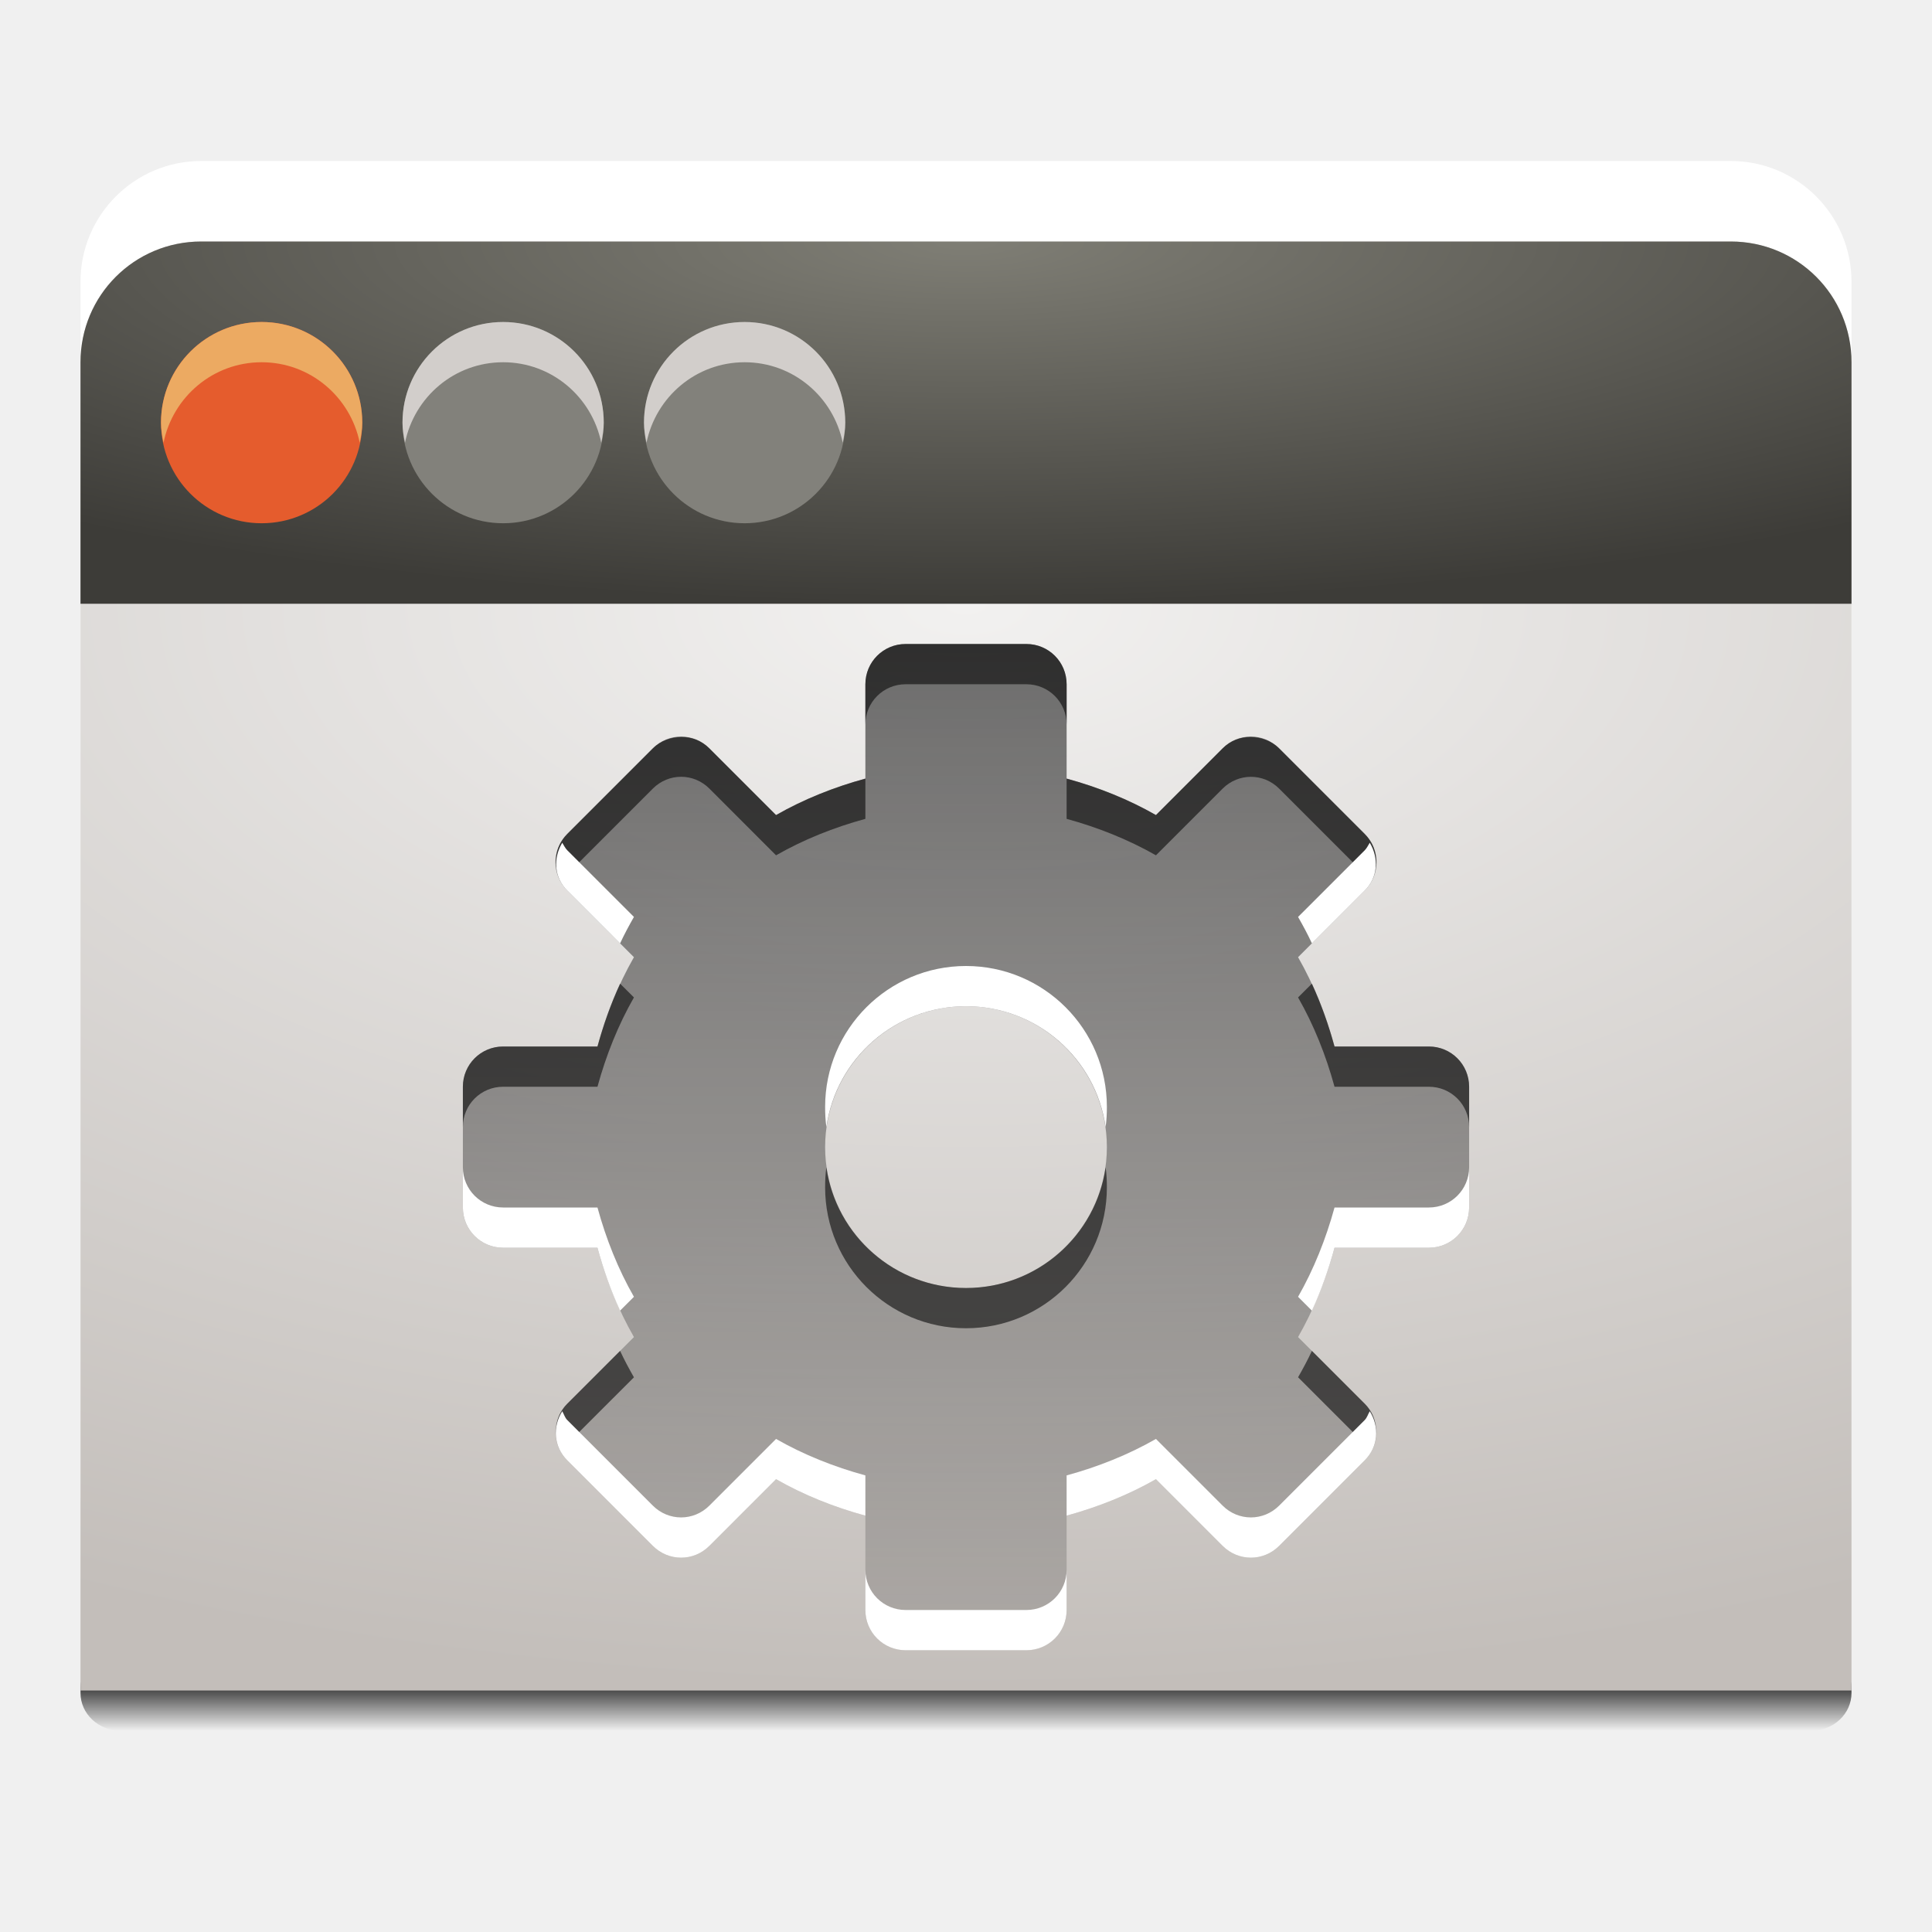
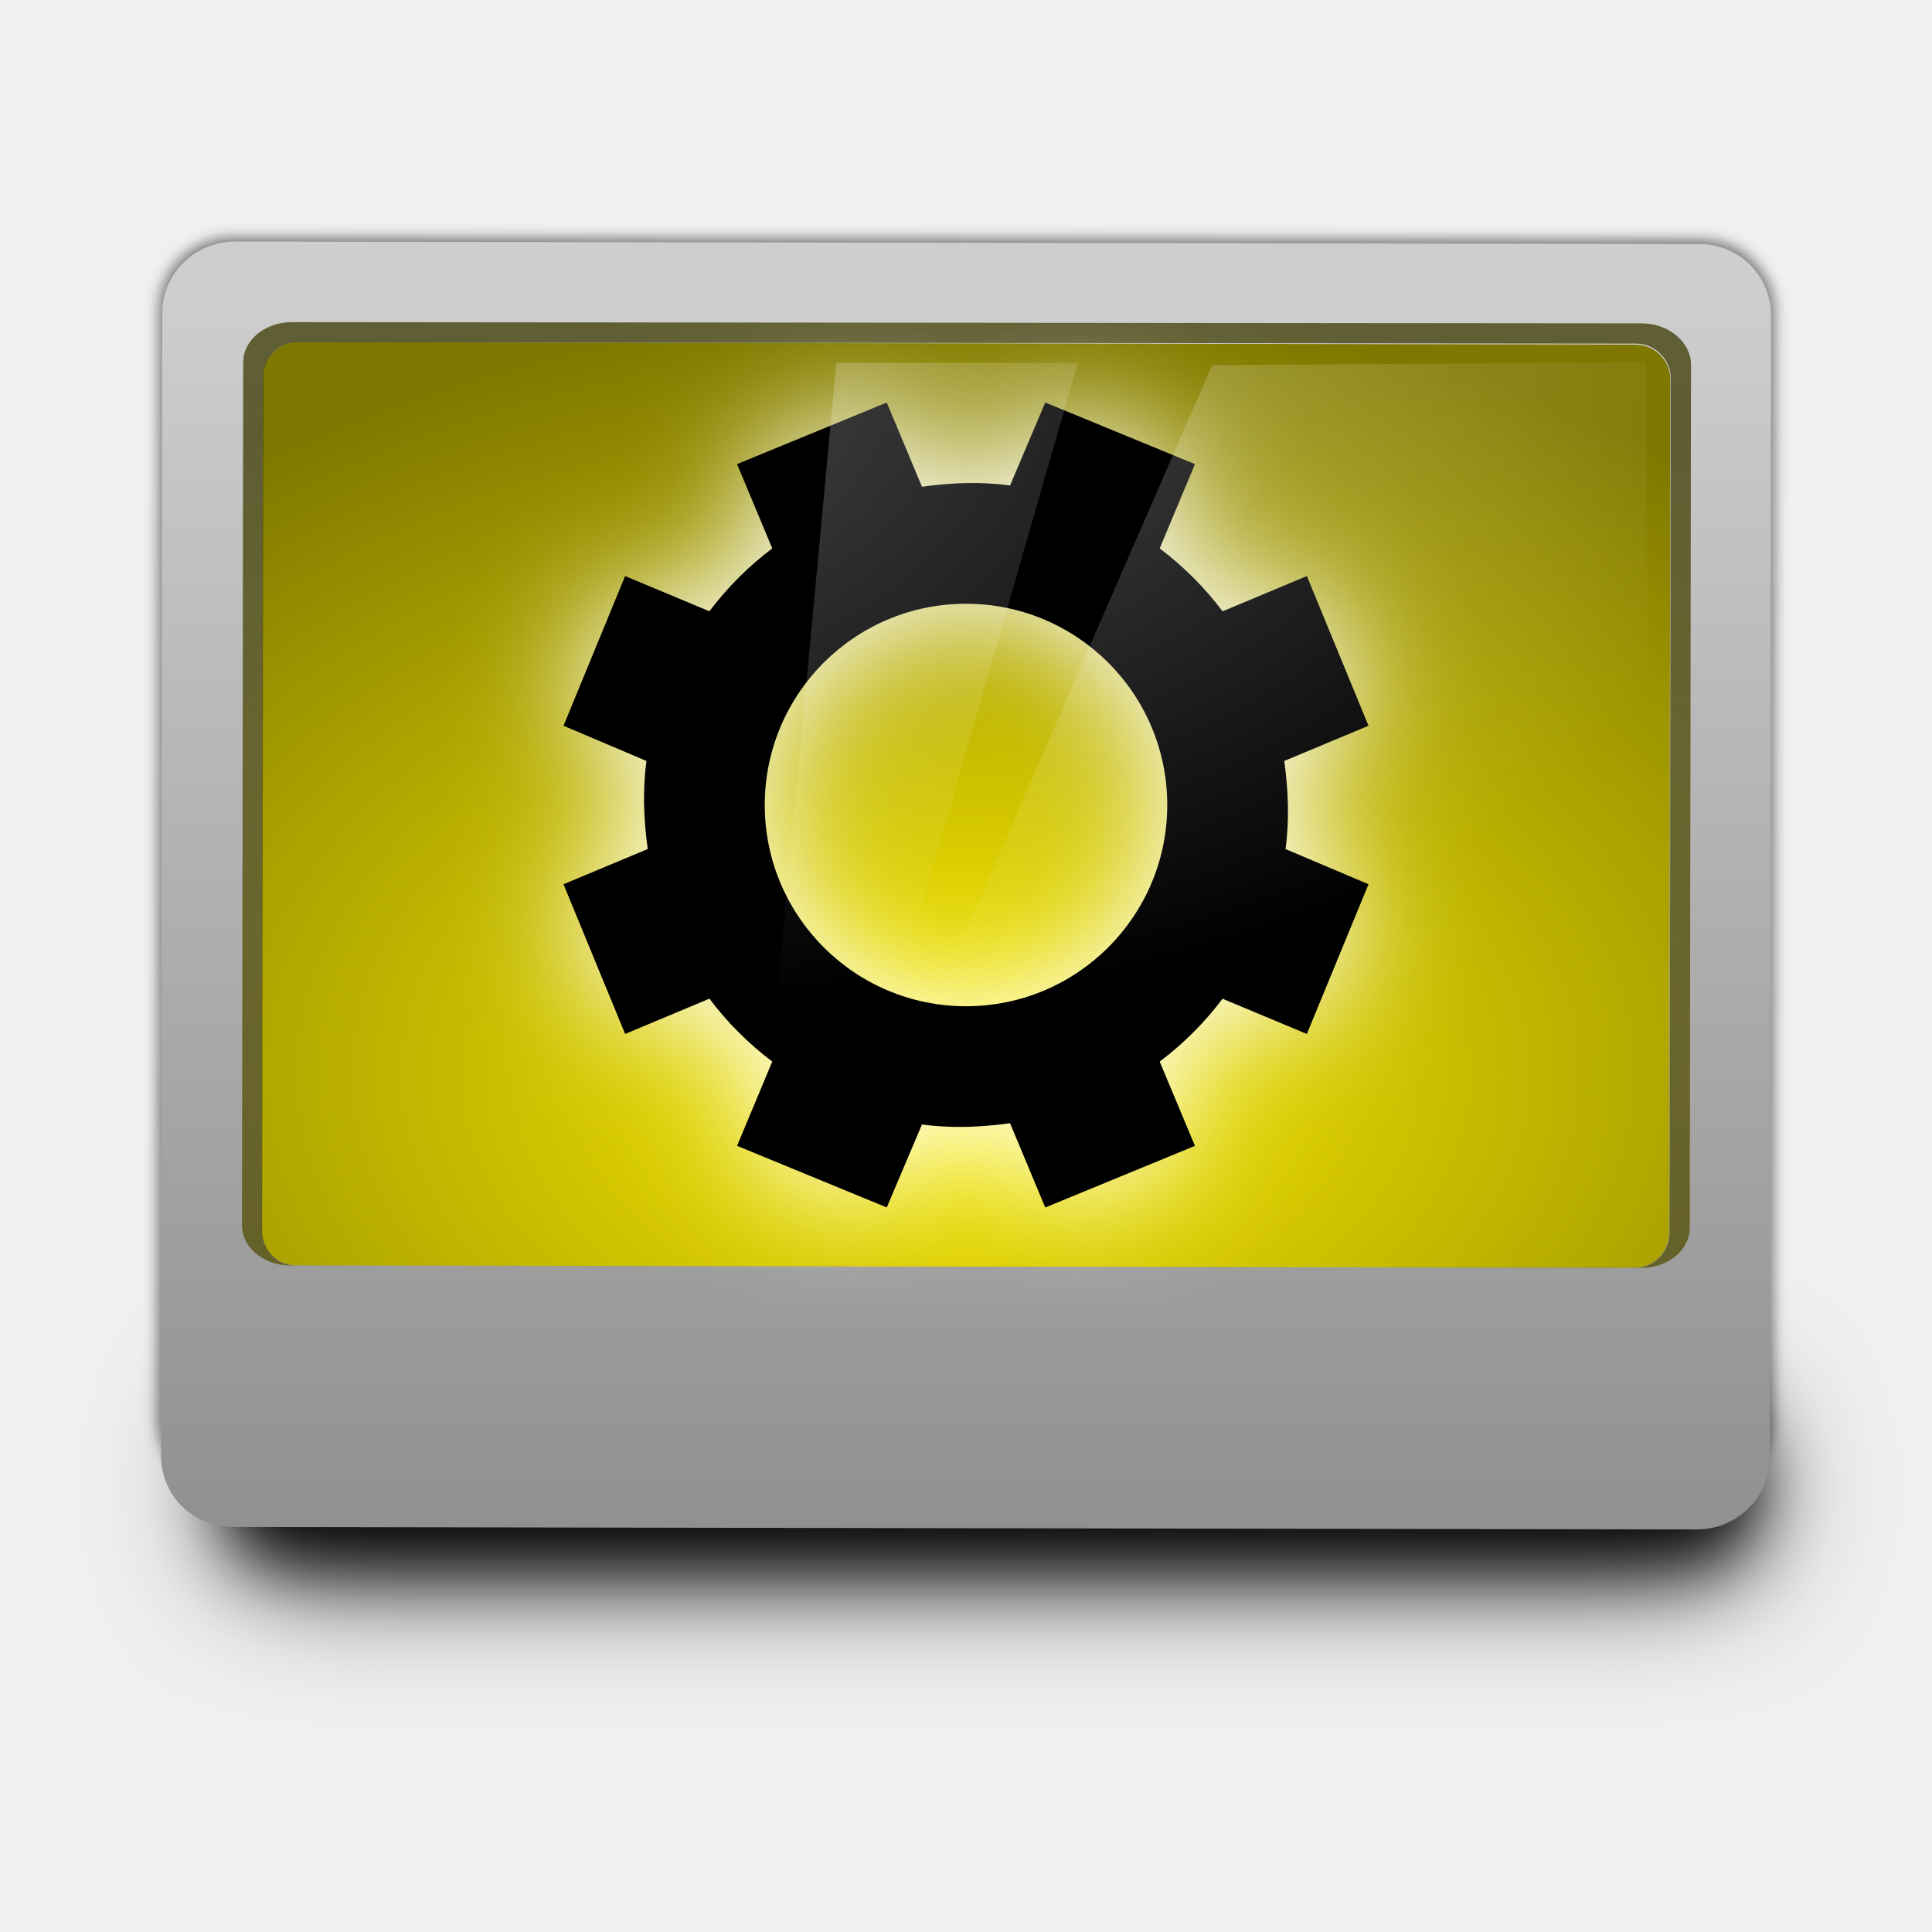
<svg xmlns="http://www.w3.org/2000/svg" xmlns:xlink="http://www.w3.org/1999/xlink" width="48" height="48" id="svg2985" version="1.1">
  <defs id="defs2987">
-     <linearGradient id="linearGradient4384">
-       <stop style="stop-color:#000000;stop-opacity:0.547" offset="0" id="stop4386" />
-       <stop style="stop-color:#000000;stop-opacity:0.128" offset="1" id="stop4388" />
+     <linearGradient id="linearGradient4195">
+       <stop id="stop4197" offset="0" style="stop-color:#df5e28;stop-opacity:0.941;" />
+       <stop id="stop4199" offset="1" style="stop-color:#1a1716;stop-opacity:0.941" />
    </linearGradient>
-     <linearGradient id="linearGradient3850">
-       <stop style="stop-color:#7f7e75;stop-opacity:1;" offset="0" id="stop3852" />
-       <stop id="stop3858" offset="0.5" style="stop-color:#bdbdb7;stop-opacity:1" />
-       <stop style="stop-color:#7f7e75;stop-opacity:1" offset="1" id="stop3854" />
+     <linearGradient id="linearGradient10954">
+       <stop style="stop-color:#909090;stop-opacity:1;" offset="0" id="stop10956" />
+       <stop style="stop-color:#cecece;stop-opacity:1" offset="1" id="stop10958" />
    </linearGradient>
-     <linearGradient id="linearGradient3842">
-       <stop style="stop-color:#7f7e75;stop-opacity:1" offset="0" id="stop3844" />
-       <stop style="stop-color:#3d3c38;stop-opacity:1" offset="1" id="stop3846" />
+     <linearGradient id="linearGradient10938">
+       <stop style="stop-color:#dadada;stop-opacity:1" offset="0" id="stop10940" />
+       <stop style="stop-color:#f6f6f5;stop-opacity:1" offset="1" id="stop10942" />
    </linearGradient>
-     <linearGradient id="linearGradient3820">
-       <stop style="stop-color:#f2f1f0;stop-opacity:1;" offset="0" id="stop3822" />
-       <stop style="stop-color:#c3beba;stop-opacity:1" offset="1" id="stop3824" />
+     <linearGradient id="linearGradient11438">
+       <stop style="stop-color:#babdb6;stop-opacity:1;" offset="0" id="stop11440" />
+       <stop style="stop-color:#4a4d46;stop-opacity:1" offset="1" id="stop11442" />
    </linearGradient>
-     <linearGradient id="linearGradient4030">
-       <stop style="stop-color:#000000;stop-opacity:1;" offset="0" id="stop4032" />
-       <stop style="stop-color:#000000;stop-opacity:0;" offset="1" id="stop4034" />
+     <linearGradient id="linearGradient10966">
+       <stop style="stop-color:#ffffff;stop-opacity:1;" offset="0" id="stop10968" />
+       <stop style="stop-color:#f0f0f0;stop-opacity:1" offset="1" id="stop10970" />
    </linearGradient>
-     <linearGradient xlink:href="#linearGradient4030" id="linearGradient4044" x1="6" y1="45" x2="6" y2="46" gradientUnits="userSpaceOnUse" gradientTransform="translate(2,13)" />
-     <radialGradient xlink:href="#linearGradient3820" id="radialGradient3826" cx="47.187" cy="60.549" fx="47.187" fy="60.549" r="22" gradientTransform="matrix(-5.3483796e-8,1.227273,-2.38184,0,168.2171,-26.91193)" gradientUnits="userSpaceOnUse" />
-     <radialGradient xlink:href="#linearGradient3842" id="radialGradient3848" cx="24" cy="-11.5" fx="24" fy="-11.5" r="22" gradientTransform="matrix(-2.2721754e-8,0.4090909,-1.606952,-8.9253444e-8,5.520048,-3.818183)" gradientUnits="userSpaceOnUse" />
-     <linearGradient id="linearGradient5309">
-       <stop style="stop-color:#ffffff;stop-opacity:1" offset="0" id="stop5311" />
-       <stop id="stop5321" offset="0.086" style="stop-color:#999999;stop-opacity:1" />
-       <stop style="stop-color:#ececec;stop-opacity:1" offset="0.102" id="stop5323" />
-       <stop id="stop5325" offset="0.215" style="stop-color:#ececec;stop-opacity:1" />
-       <stop id="stop5319" offset="0.229" style="stop-color:#ffffff;stop-opacity:1" />
-       <stop style="stop-color:#ffffff;stop-opacity:1" offset="0.259" id="stop5339" />
-       <stop style="stop-color:#ececec;stop-opacity:1" offset="0.271" id="stop5337" />
-       <stop style="stop-color:#e6e6e6;stop-opacity:1" offset="0.344" id="stop5335" />
-       <stop style="stop-color:#fefefe;stop-opacity:1;" offset="0.352" id="stop5333" />
-       <stop style="stop-color:#fefefe;stop-opacity:1;" offset="0.421" id="stop5331" />
-       <stop style="stop-color:#b3b3b3;stop-opacity:1" offset="0.426" id="stop5329" />
-       <stop style="stop-color:#ffffff;stop-opacity:1" offset="0.456" id="stop5327" />
-       <stop id="stop5341" offset="0.63" style="stop-color:#ffffff;stop-opacity:1;" />
-       <stop style="stop-color:#b3b3b3;stop-opacity:1" offset="0.663" id="stop5343" />
-       <stop id="stop5345" offset="0.668" style="stop-color:#ffffff;stop-opacity:1" />
-       <stop style="stop-color:#ffffff;stop-opacity:1;" offset="0.735" id="stop5347" />
-       <stop id="stop5349" offset="0.743" style="stop-color:#e6e6e6;stop-opacity:1" />
-       <stop style="stop-color:#ececec;stop-opacity:1" offset="0.817" id="stop5351" />
-       <stop id="stop5353" offset="0.83" style="stop-color:#ffffff;stop-opacity:1;" />
-       <stop style="stop-color:#ffffff;stop-opacity:1;" offset="0.863" id="stop5355" />
-       <stop id="stop5359" offset="0.874" style="stop-color:#ececec;stop-opacity:1" />
-       <stop id="stop5357" offset="0.988" style="stop-color:#ececec;stop-opacity:1" />
-       <stop style="stop-color:#999999;stop-opacity:1" offset="1" id="stop5313" />
+     <linearGradient id="linearGradient11473">
+       <stop style="stop-color:#fdee00;stop-opacity:1;" offset="0" id="stop11475" />
+       <stop id="stop3828" offset="1" style="stop-color:#7e7700;stop-opacity:1;" />
    </linearGradient>
-     <linearGradient id="linearGradient5361" y2="117.23" gradientUnits="userSpaceOnUse" x2="64" gradientTransform="matrix(0.49589,0,0,0.49558,0.28692,-0.30446)" y1="6.874" x1="64">
-       <stop id="stop5363" style="stop-color:#e9e9e9;stop-opacity:1" offset="0" />
-       <stop id="stop5365" style="stop-color:#c8c8c8;stop-opacity:1" offset="1" />
+     <linearGradient id="linearGradient4788">
+       <stop id="stop4790" offset="0" style="stop-color:#ffffff;stop-opacity:1;" />
+       <stop id="stop4792" offset="1" style="stop-color:#ffffff;stop-opacity:0;" />
    </linearGradient>
-     <linearGradient id="linearGradient5595">
-       <stop style="stop-color:#b3b3b3;stop-opacity:1" offset="0" id="stop5597" />
-       <stop style="stop-color:#ffffff;stop-opacity:1" offset="1" id="stop5599" />
+     <radialGradient xlink:href="#linearGradient12771" id="radialGradient12777" cx="144.167" cy="129.174" fx="144.167" fy="129.174" r="97.906" gradientTransform="matrix(1.16579,-0.05054328,0.0329754,0.746793,-28.16094,39.99441)" gradientUnits="userSpaceOnUse" />
+     <linearGradient id="linearGradient12771">
+       <stop style="stop-color:#ffffff;stop-opacity:1;" offset="0" id="stop12773" />
+       <stop style="stop-color:#ffffff;stop-opacity:0;" offset="1" id="stop12775" />
    </linearGradient>
-     <linearGradient id="linearGradient5587">
-       <stop id="stop5589" offset="0" style="stop-color:#000000;stop-opacity:0" />
-       <stop style="stop-color:#171717;stop-opacity:0.033" offset="0.84" id="stop5593" />
-       <stop id="stop5591" offset="1" style="stop-color:#000000;stop-opacity:0.204" />
+     <radialGradient xlink:href="#linearGradient12771" id="radialGradient3521" cx="144.167" cy="129.174" fx="144.167" fy="129.174" r="97.906" gradientTransform="matrix(1.16579,-0.05054328,0.0329754,0.746793,-28.16094,39.99441)" gradientUnits="userSpaceOnUse" />
+     <radialGradient xlink:href="#linearGradient12771" id="radialGradient3529" cx="144.167" cy="129.174" fx="144.167" fy="129.174" r="97.906" gradientTransform="matrix(1.16579,-0.05054328,0.0329754,0.746793,-28.16094,39.99441)" gradientUnits="userSpaceOnUse" />
+     <radialGradient xlink:href="#linearGradient12771" id="radialGradient3537" cx="144.167" cy="129.174" fx="144.167" fy="129.174" r="97.906" gradientTransform="matrix(1.16579,-0.05054328,0.0329754,0.746793,-28.16094,39.99441)" gradientUnits="userSpaceOnUse" />
+     <radialGradient xlink:href="#linearGradient12771" id="radialGradient3545" cx="144.167" cy="129.174" fx="144.167" fy="129.174" r="97.906" gradientTransform="matrix(1.16579,-0.05054328,0.0329754,0.746793,-28.16094,39.99441)" gradientUnits="userSpaceOnUse" />
+     <radialGradient xlink:href="#linearGradient12771" id="radialGradient3553" cx="144.167" cy="129.174" fx="144.167" fy="129.174" r="97.906" gradientTransform="matrix(1.16579,-0.05054328,0.0329754,0.746793,-28.16094,39.99441)" gradientUnits="userSpaceOnUse" />
+     <radialGradient xlink:href="#linearGradient12771" id="radialGradient3561" cx="144.167" cy="129.174" fx="144.167" fy="129.174" r="97.906" gradientTransform="matrix(1.16579,-0.05054328,0.0329754,0.746793,-28.16094,39.99441)" gradientUnits="userSpaceOnUse" />
+     <radialGradient xlink:href="#linearGradient12771" id="radialGradient3569" cx="144.167" cy="129.174" fx="144.167" fy="129.174" r="97.906" gradientTransform="matrix(1.16579,-0.05054328,0.0329754,0.746793,-28.16094,39.99441)" gradientUnits="userSpaceOnUse" />
+     <radialGradient xlink:href="#linearGradient12771" id="radialGradient3577" cx="144.167" cy="129.174" fx="144.167" fy="129.174" r="97.906" gradientTransform="matrix(1.16579,-0.05054328,0.0329754,0.746793,-28.16094,39.99441)" gradientUnits="userSpaceOnUse" />
+     <radialGradient xlink:href="#linearGradient12771" id="radialGradient3585" cx="144.167" cy="129.174" fx="144.167" fy="129.174" r="97.906" gradientTransform="matrix(1.16579,-0.05054328,0.0329754,0.746793,-28.16094,39.99441)" gradientUnits="userSpaceOnUse" />
+     <radialGradient xlink:href="#linearGradient12771" id="radialGradient3593" cx="144.167" cy="129.174" fx="144.167" fy="129.174" r="97.906" gradientTransform="matrix(1.16579,-0.05054328,0.0329754,0.746793,-28.16094,39.99441)" gradientUnits="userSpaceOnUse" />
+     <radialGradient xlink:href="#linearGradient12771" id="radialGradient3601" cx="144.167" cy="129.174" fx="144.167" fy="129.174" r="97.906" gradientTransform="matrix(1.16579,-0.05054328,0.0329754,0.746793,-28.16094,39.99441)" gradientUnits="userSpaceOnUse" />
+     <radialGradient r="97.906" fy="129.174" fx="144.167" cy="129.174" cx="144.167" gradientTransform="matrix(1.16579,-0.05054328,0.0329754,0.746793,-28.16094,39.99441)" gradientUnits="userSpaceOnUse" id="radialGradient3665" xlink:href="#linearGradient12771" />
+     <radialGradient xlink:href="#linearGradient10966" id="radialGradient3348" gradientUnits="userSpaceOnUse" gradientTransform="matrix(0.1709132,2.3948575e-4,-1.885288e-4,0.1345469,-0.8241495,18.42583)" cx="149.565" cy="258.761" fx="149.565" fy="258.761" r="116.231" />
+     <linearGradient xlink:href="#linearGradient10938" id="linearGradient3355" gradientUnits="userSpaceOnUse" gradientTransform="matrix(0.1760192,0,0,0.1798063,-1.587065,12.33736)" x1="134.833" y1="68.529" x2="171.903" y2="206.876" />
+     <linearGradient xlink:href="#linearGradient11438" id="linearGradient3357" gradientUnits="userSpaceOnUse" x1="184.951" y1="149.21" x2="185.071" y2="236.397" gradientTransform="matrix(0.1798054,0,0,0.1798054,-0.6386018,10.85333)" />
+     <radialGradient xlink:href="#linearGradient12771" id="radialGradient3387" gradientUnits="userSpaceOnUse" gradientTransform="matrix(1.16579,-0.05054328,0.0329754,0.746793,-28.16094,39.99441)" cx="144.167" cy="129.174" fx="144.167" fy="129.174" r="97.906" />
+     <radialGradient xlink:href="#linearGradient4788" id="radialGradient3404" gradientUnits="userSpaceOnUse" gradientTransform="matrix(-1.824376,0.00876531,-0.00620867,-1.307801,609.5291,98.0673)" cx="326.021" cy="58" fx="326.021" fy="58" r="12.5" />
+     <radialGradient xlink:href="#linearGradient4788" id="radialGradient3407" gradientUnits="userSpaceOnUse" gradientTransform="matrix(-1.888202,0.00857771,-0.00642588,-1.279811,636.8603,96.52335)" cx="326.021" cy="58" fx="326.021" fy="58" r="12.5" />
+     <radialGradient xlink:href="#linearGradient11473" id="radialGradient4014" gradientUnits="userSpaceOnUse" gradientTransform="matrix(0.2708409,0,0,0.1777665,-16.45829,8.840227)" cx="149.565" cy="190.137" fx="149.565" fy="190.137" r="108.515" />
+     <radialGradient xlink:href="#linearGradient11473" id="radialGradient4017" gradientUnits="userSpaceOnUse" gradientTransform="matrix(0.2785812,3.9175803e-4,-2.5360296e-4,0.1816378,-17.6272,7.97491)" cx="149.565" cy="190.137" fx="149.565" fy="190.137" r="108.515" />
+     <linearGradient xlink:href="#linearGradient10954" id="linearGradient4020" gradientUnits="userSpaceOnUse" gradientTransform="matrix(0.1696838,2.3939518e-4,-2.3776336e-4,0.1708486,-1.344677,13.52782)" x1="141.315" y1="237.286" x2="141.315" y2="57.029" />
+     <radialGradient xlink:href="#linearGradient4195-5" id="radialGradient3889" gradientUnits="userSpaceOnUse" gradientTransform="matrix(0.2031251,-0.08812329,0.1236326,0.3357866,-42.38554,-18.85971)" cx="189.702" cy="230.104" fx="189.702" fy="230.104" r="108.515" />
+     <linearGradient id="linearGradient4195-5">
+       <stop id="stop4197-5" offset="0" style="stop-color:#ff5200;stop-opacity:1;" />
+       <stop id="stop4199-9" offset="1" style="stop-color:#1a1716;stop-opacity:0.941" />
    </linearGradient>
-     <linearGradient id="linearGradient5443">
-       <stop style="stop-color:#ffffff;stop-opacity:1;" offset="0" id="stop5445" />
-       <stop id="stop5603" offset="0.277" style="stop-color:#ffffff;stop-opacity:1" />
-       <stop style="stop-color:#ffffff;stop-opacity:0;" offset="1" id="stop5447" />
-     </linearGradient>
-     <radialGradient xlink:href="#linearGradient5587" id="radialGradient4125" gradientUnits="userSpaceOnUse" gradientTransform="matrix(0.1744886,0,0,0.1744886,-1459.821,1965.392)" cx="46.315" cy="29.535" fx="46.315" fy="29.535" r="43.841" />
-     <linearGradient xlink:href="#linearGradient5309" id="linearGradient4136" gradientUnits="userSpaceOnUse" gradientTransform="matrix(-0.3782528,0,0,0.3782528,40.74632,11.34578)" x1="9" y1="20" x2="110" y2="20" />
-     <linearGradient xlink:href="#linearGradient5361" id="linearGradient4138" gradientUnits="userSpaceOnUse" gradientTransform="matrix(-2.719639,0,0,2.719639,-3931.67,-5322.614)" x1="-1451.739" y1="1962.896" x2="-1451.739" y2="1978.195" />
-     <linearGradient xlink:href="#linearGradient5595" id="linearGradient4140" gradientUnits="userSpaceOnUse" gradientTransform="matrix(-2.719639,0,0,2.719639,-3931.67,-5322.614)" x1="-1463.37" y1="1977.301" x2="-1463.37" y2="1963.231" />
-     <radialGradient xlink:href="#linearGradient5443" id="radialGradient4142" gradientUnits="userSpaceOnUse" gradientTransform="matrix(-3.038302,0,0,2.470593,-4394.23,-4833.728)" cx="-1451.57" cy="1967.218" fx="-1451.57" fy="1967.218" r="7.019" />
-     <linearGradient xlink:href="#linearGradient4384" id="linearGradient4390" x1="16.5" y1="32" x2="16.5" y2="57" gradientUnits="userSpaceOnUse" />
+     <radialGradient r="108.515" fy="230.104" fx="189.702" cy="230.104" cx="189.702" gradientTransform="matrix(0.2031251,-0.08812329,0.1236326,0.3357866,-42.94693,-18.04641)" gradientUnits="userSpaceOnUse" id="radialGradient3099" xlink:href="#linearGradient4195-5" />
+     <filter id="filter3843">
+       <feGaussianBlur stdDeviation="1.059" id="feGaussianBlur3845" />
+     </filter>
+     <filter id="filter3976" x="-0.18" width="1.36" y="-0.18" height="1.36">
+       <feGaussianBlur stdDeviation="1.5" id="feGaussianBlur3978" />
+     </filter>
+     <filter color-interpolation-filters="sRGB" id="filter11490-5-0-0" x="-0.107" width="1.214" y="-1.352" height="3.703">
+       <feGaussianBlur stdDeviation="1.83" id="feGaussianBlur11492-5-8-4" />
+     </filter>
+     <filter color-interpolation-filters="sRGB" id="filter11472-2-8-3" x="-0.052" width="1.104" y="-0.655" height="2.311">
+       <feGaussianBlur stdDeviation="0.887" id="feGaussianBlur11474-3-4-9" />
+     </filter>
  </defs>
  <g id="layer1" transform="translate(0,-16)">
-     <rect style="opacity:0.685;fill:url(#linearGradient4044);fill-opacity:1;stroke:none" id="rect4020" width="44" height="2" x="2" y="57" rx="1" ry="0.938" />
-     <rect ry="3" rx="3" y="20" x="2" height="36" width="44" id="rect3943" style="fill:#ffffff;fill-opacity:1;stroke:none" />
-     <path style="fill:url(#radialGradient3826);fill-opacity:1;stroke:none" d="m 5,22 c -1.662,0 -3,1.338 -3,3 l 0,33 44,0 0,-33 c 0,-1.662 -1.338,-3 -3,-3 z" id="path3919" />
-     <path transform="translate(0,16)" style="fill:url(#radialGradient3848);fill-opacity:1;stroke:none" d="m 5,6 38,0 c 1.662,0 3,1.338 3,3 L 46,15 2,15 2,9 C 2,7.338 3.338,6 5,6 z" id="rect3032" />
-     <path id="path3832" d="M 9,26.5 C 9,27.881 7.881,29 6.5,29 5.119,29 4,27.881 4,26.5 4,25.119 5.119,24 6.5,24 7.881,24 9,25.119 9,26.5 z" style="fill:#e55c2d;fill-opacity:1;stroke:none" />
-     <path style="fill:#ecaa62;fill-opacity:1;stroke:none" d="M 6.5,24 C 5.119,24 4,25.119 4,26.5 4,26.673 4.029,26.837 4.062,27 4.296,25.861 5.292,25 6.5,25 7.708,25 8.704,25.861 8.938,27 8.971,26.837 9,26.673 9,26.5 9,25.119 7.881,24 6.5,24 z" id="path3805" />
-     <path id="path3834" d="M 12.5,24 C 11.119,24 10,25.119 10,26.5 10,27.881 11.119,29 12.5,29 13.881,29 15,27.881 15,26.5 15,25.119 13.881,24 12.5,24 z m 6,0 C 17.119,24 16,25.119 16,26.5 16,27.881 17.119,29 18.5,29 19.881,29 21,27.881 21,26.5 21,25.119 19.881,24 18.5,24 z" style="fill:#82817b;fill-opacity:1;stroke:none" />
-     <path style="fill:#d2cecb;fill-opacity:1;stroke:none" d="m 12.5,24 c -1.381,0 -2.5,1.119 -2.5,2.5 0,0.173 0.029,0.337 0.062,0.5 0.233,-1.139 1.229,-2 2.438,-2 1.208,0 2.204,0.861 2.438,2 C 14.971,26.837 15,26.673 15,26.5 15,25.119 13.881,24 12.5,24 z m 6,0 c -1.381,0 -2.5,1.119 -2.5,2.5 0,0.173 0.029,0.337 0.062,0.5 0.233,-1.139 1.229,-2 2.438,-2 1.208,0 2.204,0.861 2.438,2 C 20.971,26.837 21,26.673 21,26.5 21,25.119 19.881,24 18.5,24 z" id="path3807" />
-     <g id="g4203" transform="translate(7.5,0)">
-       <path style="opacity:1;fill:url(#linearGradient4390);fill-opacity:1;stroke:none" d="m 15,32 c -0.554,0 -1,0.446 -1,1 l 0,2.344 C 13.223,35.556 12.465,35.858 11.781,36.25 L 10.125,34.594 c -0.392,-0.392 -1.015,-0.392 -1.406,0 l -2.125,2.125 c -0.392,0.392 -0.392,1.015 0,1.406 L 8.25,39.781 C 7.858,40.465 7.556,41.223 7.344,42 L 5,42 c -0.554,0 -1,0.446 -1,1 l 0,3 c 0,0.554 0.446,1 1,1 l 2.344,0 C 7.556,47.777 7.858,48.535 8.25,49.219 L 6.594,50.875 c -0.392,0.392 -0.392,1.015 0,1.406 l 2.125,2.125 c 0.392,0.392 1.015,0.392 1.406,0 L 11.781,52.75 C 12.465,53.142 13.223,53.444 14,53.656 L 14,56 c 0,0.554 0.446,1 1,1 l 3,0 c 0.554,0 1,-0.446 1,-1 l 0,-2.344 c 0.777,-0.213 1.535,-0.515 2.219,-0.906 l 1.656,1.656 c 0.392,0.392 1.015,0.392 1.406,0 l 2.125,-2.125 c 0.392,-0.392 0.392,-1.015 0,-1.406 L 24.75,49.219 C 25.142,48.535 25.444,47.777 25.656,47 L 28,47 c 0.554,0 1,-0.446 1,-1 l 0,-3 c 0,-0.554 -0.446,-1 -1,-1 l -2.344,0 C 25.444,41.223 25.142,40.465 24.75,39.781 L 26.406,38.125 c 0.392,-0.392 0.392,-1.015 0,-1.406 l -2.125,-2.125 c -0.392,-0.392 -1.015,-0.392 -1.406,0 L 21.219,36.25 C 20.535,35.858 19.777,35.556 19,35.344 L 19,33 c 0,-0.554 -0.446,-1 -1,-1 l -3,0 z m 1.5,9 C 18.433,41 20,42.567 20,44.5 20,46.433 18.433,48 16.5,48 14.567,48 13,46.433 13,44.5 13,42.567 14.567,41 16.5,41 z" id="path4379" />
-       <path style="opacity:0.563;fill:#000000;fill-opacity:1;stroke:none" d="m 15,32 c -0.554,0 -1,0.446 -1,1 l 0,1 c 0,-0.554 0.446,-1 1,-1 l 3,0 c 0.554,0 1,0.446 1,1 l 0,-1 c 0,-0.554 -0.446,-1 -1,-1 l -3,0 z m -5.562,2.312 c -0.254,0 -0.523,0.085 -0.719,0.281 l -2.125,2.125 c -0.338,0.338 -0.369,0.834 -0.125,1.219 0.042,-0.07 0.065,-0.158 0.125,-0.219 l 2.125,-2.125 c 0.392,-0.392 1.015,-0.392 1.406,0 L 11.781,37.25 C 12.465,36.858 13.223,36.556 14,36.344 l 0,-1 C 13.223,35.556 12.465,35.858 11.781,36.25 L 10.125,34.594 C 9.929,34.398 9.691,34.312 9.438,34.312 z m 14.125,0 c -0.254,0 -0.492,0.085 -0.688,0.281 L 21.219,36.25 C 20.535,35.858 19.777,35.556 19,35.344 l 0,1 c 0.777,0.213 1.535,0.515 2.219,0.906 L 22.875,35.594 c 0.392,-0.392 1.015,-0.392 1.406,0 l 2.125,2.125 c 0.06,0.06 0.083,0.149 0.125,0.219 0.244,-0.385 0.213,-0.881 -0.125,-1.219 l -2.125,-2.125 C 24.085,34.398 23.816,34.312 23.562,34.312 z M 7.906,40.438 C 7.675,40.936 7.49,41.465 7.344,42 L 5,42 c -0.554,0 -1,0.446 -1,1 l 0,1 c 0,-0.554 0.446,-1 1,-1 l 2.344,0 C 7.556,42.223 7.858,41.465 8.25,40.781 L 7.906,40.438 z m 17.188,0 L 24.75,40.781 C 25.142,41.465 25.444,42.223 25.656,43 L 28,43 c 0.554,0 1,0.446 1,1 l 0,-1 c 0,-0.554 -0.446,-1 -1,-1 l -2.344,0 c -0.146,-0.535 -0.331,-1.064 -0.562,-1.562 z M 13.031,45 C 13.008,45.161 13,45.332 13,45.5 13,47.433 14.567,49 16.5,49 18.433,49 20,47.433 20,45.5 20,45.332 19.992,45.161 19.969,45 19.729,46.699 18.265,48 16.5,48 14.735,48 13.271,46.699 13.031,45 z m -5.125,4.562 -1.312,1.312 c -0.331,0.331 -0.354,0.805 -0.125,1.188 0.039,-0.062 0.071,-0.133 0.125,-0.188 L 8.25,50.219 C 8.128,50.005 8.011,49.788 7.906,49.562 z m 17.188,0 c -0.105,0.226 -0.222,0.443 -0.344,0.656 l 1.656,1.656 c 0.054,0.054 0.086,0.126 0.125,0.188 0.229,-0.382 0.206,-0.856 -0.125,-1.188 l -1.312,-1.312 z" id="path4374" />
-       <path style="fill:#ffffff;fill-opacity:1;stroke:none" d="m 6.469,36.938 c -0.229,0.382 -0.206,0.856 0.125,1.188 l 1.312,1.312 C 8.011,39.212 8.128,38.995 8.25,38.781 L 6.594,37.125 C 6.54,37.071 6.508,36.999 6.469,36.938 z m 20.062,0 c -0.039,0.062 -0.071,0.133 -0.125,0.188 L 24.75,38.781 c 0.122,0.213 0.239,0.43 0.344,0.656 l 1.312,-1.312 c 0.331,-0.331 0.354,-0.805 0.125,-1.188 z M 16.5,40 c -1.933,0 -3.5,1.567 -3.5,3.5 0,0.168 0.008,0.339 0.031,0.5 0.24,-1.699 1.703,-3 3.469,-3 1.765,0 3.229,1.301 3.469,3 C 19.992,43.839 20,43.668 20,43.5 20,41.567 18.433,40 16.5,40 z M 4,45 4,46 c 0,0.554 0.446,1 1,1 l 2.344,0 c 0.146,0.535 0.331,1.064 0.562,1.562 L 8.25,48.219 C 7.858,47.535 7.556,46.777 7.344,46 L 5,46 C 4.446,46 4,45.554 4,45 z m 25,0 c 0,0.554 -0.446,1 -1,1 l -2.344,0 c -0.213,0.777 -0.515,1.535 -0.906,2.219 l 0.344,0.344 C 25.325,48.064 25.51,47.535 25.656,47 L 28,47 c 0.554,0 1,-0.446 1,-1 l 0,-1 z M 6.469,51.062 c -0.244,0.385 -0.213,0.881 0.125,1.219 l 2.125,2.125 c 0.392,0.392 1.015,0.392 1.406,0 L 11.781,52.75 c 0.684,0.392 1.441,0.694 2.219,0.906 l 0,-1 C 13.223,52.444 12.465,52.142 11.781,51.75 L 10.125,53.406 c -0.392,0.392 -1.015,0.392 -1.406,0 l -2.125,-2.125 C 6.533,51.221 6.511,51.132 6.469,51.062 z m 20.062,0 c -0.042,0.07 -0.065,0.158 -0.125,0.219 l -2.125,2.125 c -0.392,0.392 -1.015,0.392 -1.406,0 L 21.219,51.75 C 20.535,52.142 19.777,52.444 19,52.656 l 0,1 c 0.777,-0.213 1.535,-0.515 2.219,-0.906 l 1.656,1.656 c 0.392,0.392 1.015,0.392 1.406,0 l 2.125,-2.125 c 0.338,-0.338 0.369,-0.834 0.125,-1.219 z M 14,55 l 0,1 c 0,0.554 0.446,1 1,1 l 3,0 c 0.554,0 1,-0.446 1,-1 l 0,-1 c 0,0.554 -0.446,1 -1,1 l -3,0 c -0.554,0 -1,-0.446 -1,-1 z" id="path4181" />
+     <g id="g3990">
+       <rect transform="matrix(0.9216359,0,0,1,2.480738,-0.248838)" ry="1.625" rx="1.763" y="51.606" x="3.438" height="3.25" width="41.125" id="rect11476" style="color:#000000;fill:#000000;fill-opacity:1;fill-rule:nonzero;stroke:none;stroke-width:1;marker:none;visibility:visible;display:inline;overflow:visible;filter:url(#filter11490-5-0-0);enable-background:accumulate" />
+       <rect transform="matrix(0.9254159,0,0,1.065246,1.464686,-3.855101)" style="color:#000000;fill:#000000;fill-opacity:1;fill-rule:nonzero;stroke:none;stroke-width:1;marker:none;visibility:visible;display:inline;overflow:visible;filter:url(#filter11472-2-8-3);enable-background:accumulate" id="rect11446" width="41.125" height="3.25" x="4.437" y="51.731" rx="1.756" ry="1.525" />
    </g>
-     <g transform="translate(-53.35794,44.86746)" id="g4203-0">
-       <path id="path4181-4" d="M 26,44.5 C 26,49.747 21.747,54 16.5,54 11.253,54 7,49.747 7,44.5 7,39.253 11.253,35 16.5,35 c 5.247,0 9.5,4.253 9.5,9.5 z" style="fill:#000000;fill-opacity:1;stroke:none" />
-       <g id="g4186-0">
-         <rect style="fill:#000000;fill-opacity:1;stroke:none" id="rect4184-8" width="5" height="9" x="14" y="16" transform="translate(0,16)" rx="1" ry="1" />
-       </g>
-       <use x="0" y="0" xlink:href="#g4186-0" id="use4191-7" width="48" height="48" transform="matrix(-1,0,0,-1,33,89)" />
-       <use x="0" y="0" xlink:href="#g4186-0" id="use4193-4" width="48" height="48" transform="matrix(0,-1,1,0,-28,61)" />
-       <use x="0" y="0" xlink:href="#g4186-0" id="use4195-3" width="48" height="48" transform="matrix(0,1,-1,0,61,28)" />
-       <use x="0" y="0" xlink:href="#g4186-0" id="use4197-5" width="48" height="48" transform="matrix(-0.7071068,0.7071068,-0.7071068,-0.7071068,59.63351,64.29899)" />
-       <use x="0" y="0" xlink:href="#g4186-0" id="use4199-4" width="48" height="48" transform="matrix(-0.7071068,-0.7071068,0.7071068,-0.7071068,-3.29899,87.63351)" />
-       <use x="0" y="0" xlink:href="#g4186-0" id="use4201-7" width="48" height="48" transform="matrix(0.7071068,-0.7071068,0.7071068,0.7071068,-26.63351,24.70101)" />
-       <use transform="matrix(0.7071068,0.7071068,-0.7071068,0.7071068,36.29899,1.366486)" height="48" width="48" id="use4189-6" xlink:href="#g4186-0" y="0" x="0" />
-     </g>
+     <rect transform="matrix(0.1702639,2.3308569e-4,-2.3857596e-4,0.1663457,-1.431396,13.67281)" ry="10.788" rx="10.54" y="49.529" x="31.815" height="187" width="235.5" id="rect10522" style="opacity:0.556;color:#000000;fill:#000000;fill-opacity:1;fill-rule:nonzero;stroke:none;stroke-width:2;marker:none;visibility:visible;display:inline;overflow:visible;enable-background:accumulate;filter:url(#filter3843)" />
+     <rect transform="matrix(0.999999,0.00141561,-0.00138697,0.999999,0,0)" ry="0.877" rx="0.872" y="24.489" x="6.565" height="22.953" width="34.971" id="rect10538" style="color:#000000;fill:url(#radialGradient4014);fill-opacity:1;fill-rule:nonzero;stroke:none;stroke-width:2;marker:none;visibility:visible;display:inline;overflow:visible;enable-background:accumulate" />
+     <path style="color:#000000;fill:url(#linearGradient4020);fill-opacity:1;fill-rule:nonzero;stroke:none;stroke-width:2;marker:none;visibility:visible;display:inline;overflow:visible;enable-background:accumulate" d="m 5.844,22 c -0.994,-0.001 -1.811,0.787 -1.812,1.781 L 4,52.156 c -0.001,0.994 0.787,1.78 1.781,1.781 l 36.375,0.062 c 0.994,0.001 1.811,-0.787 1.812,-1.781 L 44,23.844 c 0.001,-0.994 -0.787,-1.78 -1.781,-1.781 l -36.375,-0.062 z m 1.562,2.5 33.219,0.062 c 0.483,6.84e-4 0.876,0.389 0.875,0.875 l -0.031,21.188 c -6.74e-4,0.486 -0.392,0.876 -0.875,0.875 L 7.375,47.437 C 6.892,47.437 6.499,47.048 6.5,46.562 l 0.031,-21.188 c 6.74e-4,-0.486 0.392,-0.876 0.875,-0.875 z" id="rect10524" />
+     <path style="opacity:0.342;color:#000000;fill:url(#radialGradient4017);fill-opacity:1;fill-rule:nonzero;stroke:none;stroke-width:2;marker:none;visibility:visible;display:inline;overflow:visible;enable-background:accumulate" d="m 7.262,24.004 c -0.676,-9.51e-4 -1.218,0.444 -1.219,1 l -0.031,21.438 c -7.77e-4,0.556 0.543,0.999 1.219,1 l 0.125,0 c -0.483,-6.84e-4 -0.844,-0.389 -0.844,-0.875 l 0.031,-21.188 c 6.74e-4,-0.486 0.361,-0.876 0.844,-0.875 l 33.25,0.031 c 0.483,6.84e-4 0.876,0.389 0.875,0.875 l -0.031,21.219 c -6.74e-4,0.486 -0.392,0.876 -0.875,0.875 l 0.156,0 c 0.676,9.5e-4 1.218,-0.444 1.219,-1 l 0.031,-21.438 c 7.77e-4,-0.556 -0.543,-1.03 -1.219,-1.031 l -33.531,-0.031 z" id="rect10528" />
+     <rect style="fill:none;fill-opacity:1;stroke:none" id="rect4189" width="16.705" height="23.776" x="6.718" y="7.253" rx="0.872" ry="0.877" transform="translate(0,16)" />
+     <path id="path4477" d="m 7.262,24.004 c -0.676,-9.51e-4 -1.218,0.444 -1.219,1 l -0.031,21.438 c -7.77e-4,0.556 0.543,0.999 1.219,1 l 0.125,0 c -0.483,-6.84e-4 -0.844,-0.389 -0.844,-0.875 l 0.031,-21.188 c 6.74e-4,-0.486 0.361,-0.876 0.844,-0.875 l 33.25,0.031 c 0.483,6.84e-4 0.876,0.389 0.875,0.875 l -0.031,21.219 c -6.74e-4,0.486 -0.392,0.876 -0.875,0.875 l 0.156,0 c 0.676,9.5e-4 1.218,-0.444 1.219,-1 l 0.031,-21.438 c 7.77e-4,-0.556 -0.543,-1.03 -1.219,-1.031 l -33.531,-0.031 z" style="opacity:0.342;color:#000000;fill:url(#radialGradient4017);fill-opacity:1;fill-rule:nonzero;stroke:none;stroke-width:2;marker:none;visibility:visible;display:inline;overflow:visible;enable-background:accumulate" />
+     <path style="opacity:0.4;color:#000000;fill:#000000;fill-opacity:1;fill-rule:nonzero;stroke:none;stroke-width:2;marker:none;visibility:visible;display:inline;overflow:visible;enable-background:accumulate" d="m 7.262,24.004 c -0.676,-9.51e-4 -1.218,0.444 -1.219,1 l -0.031,21.438 c -7.77e-4,0.556 0.543,0.999 1.219,1 l 0.125,0 c -0.483,-6.84e-4 -0.844,-0.389 -0.844,-0.875 l 0.031,-21.188 c 6.74e-4,-0.486 0.361,-0.876 0.844,-0.875 l 33.25,0.031 c 0.483,6.84e-4 0.876,0.389 0.875,0.875 l -0.031,21.219 c -6.74e-4,0.486 -0.392,0.876 -0.875,0.875 l 0.156,0 c 0.676,9.5e-4 1.218,-0.444 1.219,-1 l 0.031,-21.438 c 7.77e-4,-0.556 -0.543,-1.03 -1.219,-1.031 l -33.531,-0.031 z" id="path4479" />
+     <path id="path3974" d="m 22.031,26 -3.719,1.531 0.875,2.094 c -0.599,0.451 -1.122,0.979 -1.562,1.562 L 15.531,30.312 14,34.031 l 2.062,0.875 c -0.099,0.717 -0.071,1.453 0.031,2.188 L 14,37.969 15.531,41.688 17.625,40.812 c 0.451,0.599 0.979,1.122 1.562,1.562 l -0.875,2.094 3.719,1.531 0.875,-2.062 c 0.717,0.099 1.453,0.071 2.188,-0.031 L 25.969,46 29.688,44.469 28.812,42.375 c 0.599,-0.451 1.122,-0.979 1.562,-1.562 l 2.094,0.875 L 34,37.969 l -2.062,-0.875 c 0.099,-0.717 0.071,-1.453 -0.031,-2.188 L 34,34.031 32.469,30.312 30.375,31.188 C 29.924,30.589 29.396,30.066 28.812,29.625 L 29.688,27.531 25.969,26 l -0.875,2.062 c -0.717,-0.099 -1.453,-0.071 -2.188,0.031 L 22.031,26 z M 24,31 c 2.761,0 5,2.239 5,5 0,2.761 -2.239,5 -5,5 -2.761,0 -5,-2.239 -5,-5 0,-2.761 2.239,-5 5,-5 z" style="fill:#ffffff;fill-opacity:1;stroke:none;filter:url(#filter3976)" />
+     <path style="fill:#000000;fill-opacity:1;stroke:none" d="m 22.031,26 -3.719,1.531 0.875,2.094 c -0.599,0.451 -1.122,0.979 -1.562,1.562 L 15.531,30.312 14,34.031 l 2.062,0.875 c -0.099,0.717 -0.071,1.453 0.031,2.188 L 14,37.969 15.531,41.688 17.625,40.812 c 0.451,0.599 0.979,1.122 1.562,1.562 l -0.875,2.094 3.719,1.531 0.875,-2.062 c 0.717,0.099 1.453,0.071 2.188,-0.031 L 25.969,46 29.688,44.469 28.812,42.375 c 0.599,-0.451 1.122,-0.979 1.562,-1.562 l 2.094,0.875 L 34,37.969 l -2.062,-0.875 c 0.099,-0.717 0.071,-1.453 -0.031,-2.188 L 34,34.031 32.469,30.312 30.375,31.188 C 29.924,30.589 29.396,30.066 28.812,29.625 L 29.688,27.531 25.969,26 l -0.875,2.062 c -0.717,-0.099 -1.453,-0.071 -2.188,0.031 L 22.031,26 z M 24,31 c 2.761,0 5,2.239 5,5 0,2.761 -2.239,5 -5,5 -2.761,0 -5,-2.239 -5,-5 0,-2.761 2.239,-5 5,-5 z" id="path3944" />
+     <path style="opacity:0.3;fill:url(#radialGradient3407);fill-opacity:1;stroke:none;display:inline;enable-background:new" d="M 30.115,25.071 40.895,25 41,45.909 21,46 z" id="path10590" />
+     <path id="path10592" d="m 20.779,25.016 6,0 -4.486,15.605 -2.96,-0.161 z" style="opacity:0.3;fill:url(#radialGradient3404);fill-opacity:1;stroke:none;display:inline;enable-background:new" />
  </g>
</svg>
